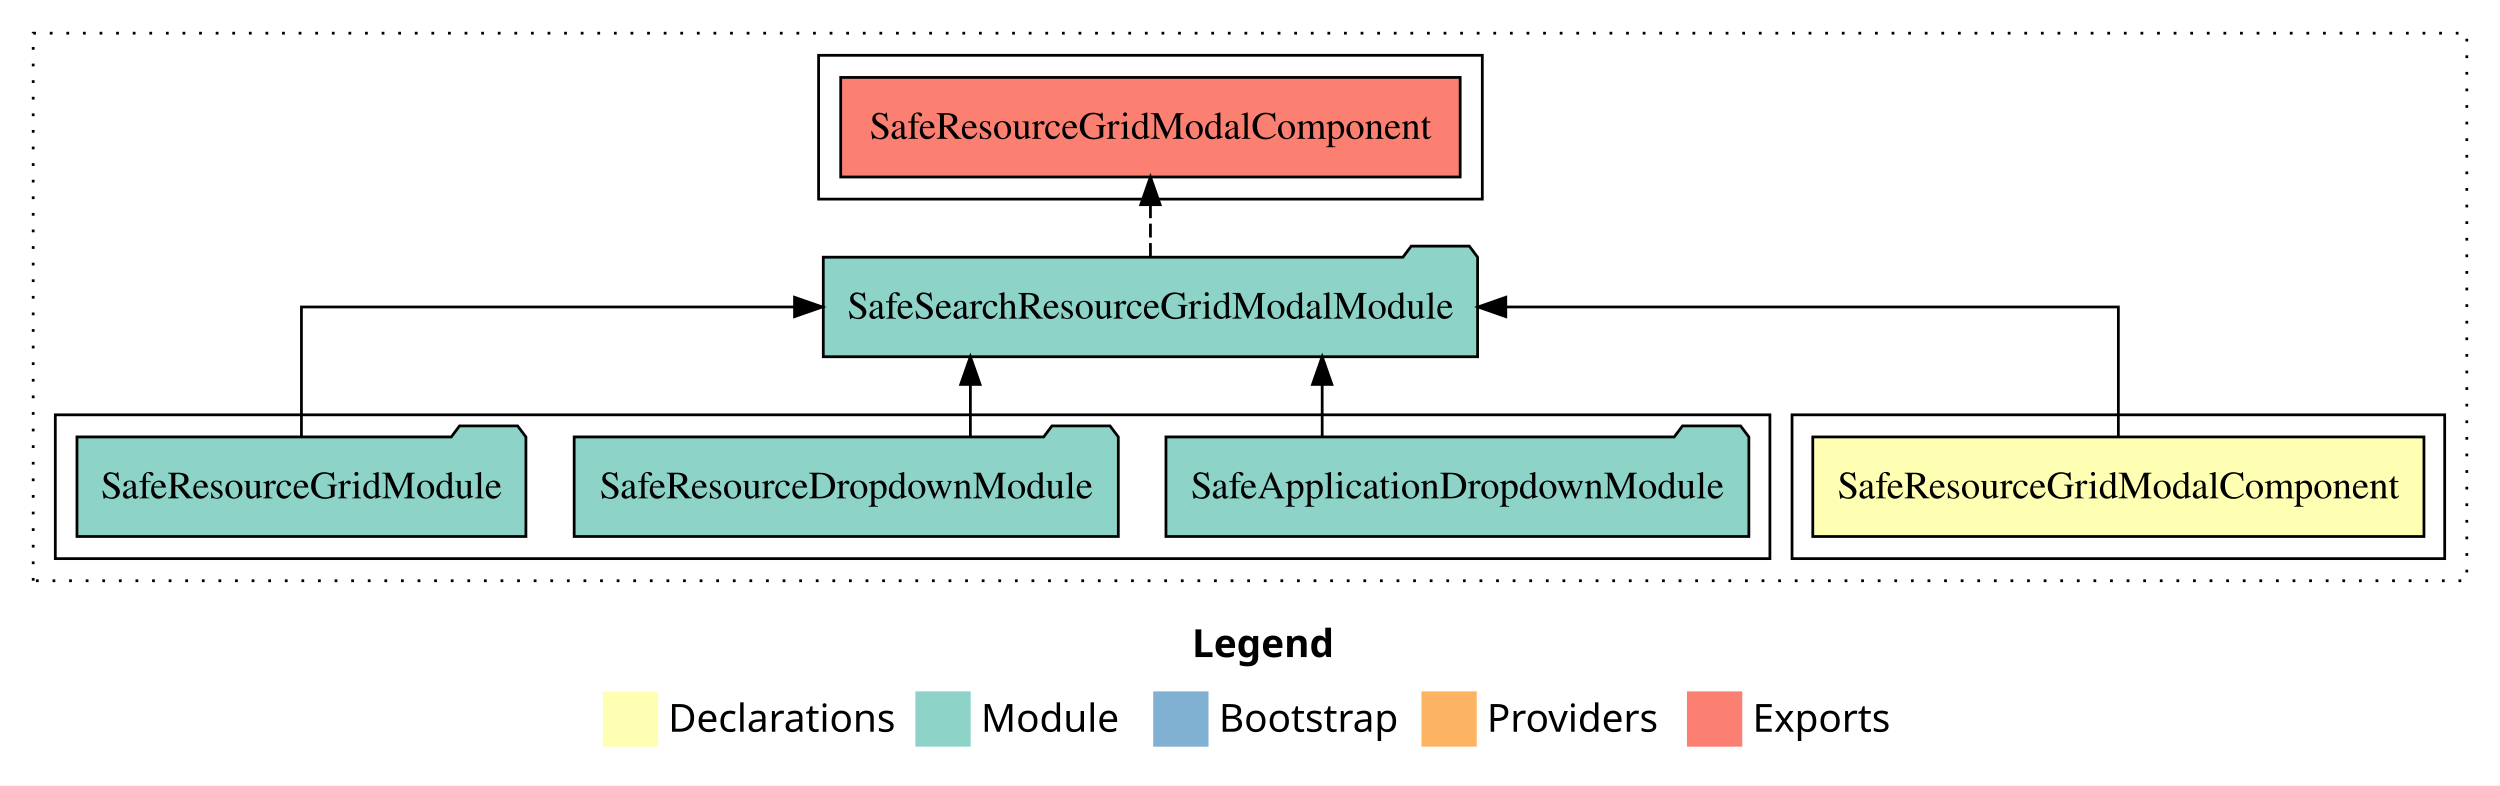
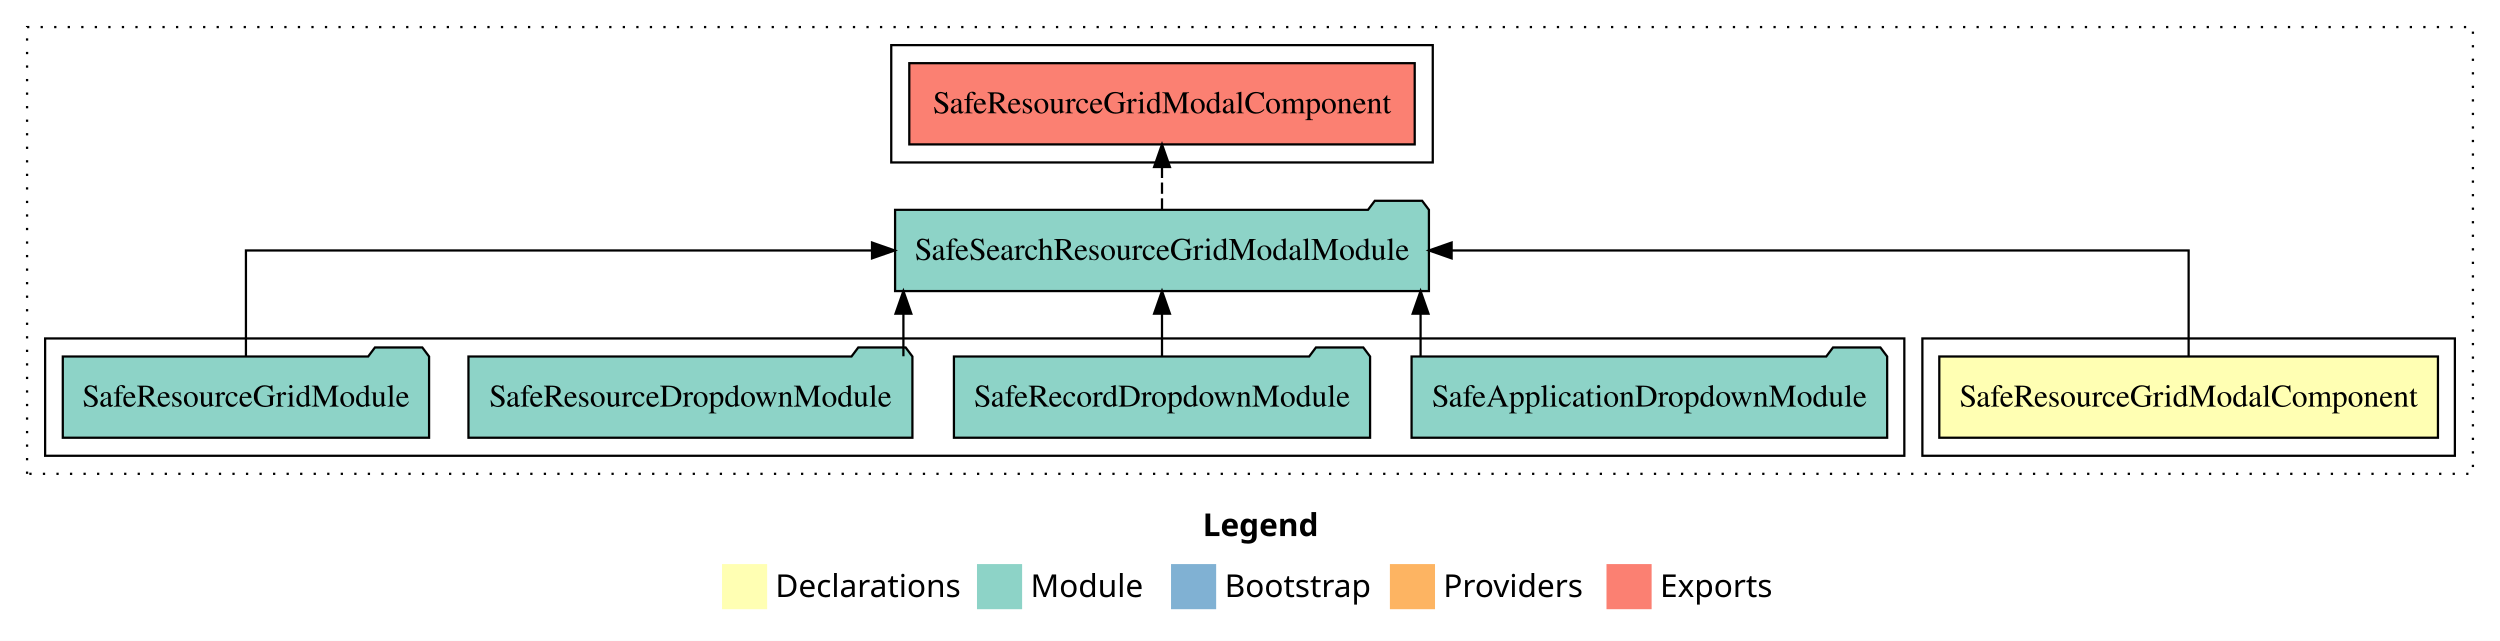
- <svg xmlns="http://www.w3.org/2000/svg" width="904pt" height="284pt" viewBox="0.00 0.00 904.00 284.00">
+ <svg xmlns="http://www.w3.org/2000/svg" width="1108pt" height="284pt" viewBox="0.00 0.00 1108.00 284.00">
  <g id="graph0" class="graph" transform="scale(1 1) rotate(0) translate(4 280)">
-     <polygon fill="white" stroke="transparent" points="-4,4 -4,-280 900,-280 900,4 -4,4" />
-     <text text-anchor="start" x="427.01" y="-42.4" font-family="sans-serif" font-weight="bold" font-size="14.00">Legend</text>
-     <polygon fill="#ffffb3" stroke="transparent" points="214,-10 214,-30 234,-30 234,-10 214,-10" />
-     <text text-anchor="start" x="237.63" y="-15.4" font-family="sans-serif" font-size="14.00">  Declarations</text>
-     <polygon fill="#8dd3c7" stroke="transparent" points="327,-10 327,-30 347,-30 347,-10 327,-10" />
-     <text text-anchor="start" x="350.73" y="-15.4" font-family="sans-serif" font-size="14.00">  Module</text>
-     <polygon fill="#80b1d3" stroke="transparent" points="413,-10 413,-30 433,-30 433,-10 413,-10" />
-     <text text-anchor="start" x="436.78" y="-15.4" font-family="sans-serif" font-size="14.00">  Bootstrap</text>
-     <polygon fill="#fdb462" stroke="transparent" points="510,-10 510,-30 530,-30 530,-10 510,-10" />
-     <text text-anchor="start" x="533.67" y="-15.4" font-family="sans-serif" font-size="14.00">  Providers</text>
-     <polygon fill="#fb8072" stroke="transparent" points="606,-10 606,-30 626,-30 626,-10 606,-10" />
-     <text text-anchor="start" x="629.73" y="-15.4" font-family="sans-serif" font-size="14.00">  Exports</text>
+     <polygon fill="white" stroke="transparent" points="-4,4 -4,-280 1104,-280 1104,4 -4,4" />
+     <text text-anchor="start" x="529.01" y="-42.4" font-family="sans-serif" font-weight="bold" font-size="14.00">Legend</text>
+     <polygon fill="#ffffb3" stroke="transparent" points="316,-10 316,-30 336,-30 336,-10 316,-10" />
+     <text text-anchor="start" x="339.63" y="-15.4" font-family="sans-serif" font-size="14.00">  Declarations</text>
+     <polygon fill="#8dd3c7" stroke="transparent" points="429,-10 429,-30 449,-30 449,-10 429,-10" />
+     <text text-anchor="start" x="452.73" y="-15.4" font-family="sans-serif" font-size="14.00">  Module</text>
+     <polygon fill="#80b1d3" stroke="transparent" points="515,-10 515,-30 535,-30 535,-10 515,-10" />
+     <text text-anchor="start" x="538.78" y="-15.4" font-family="sans-serif" font-size="14.00">  Bootstrap</text>
+     <polygon fill="#fdb462" stroke="transparent" points="612,-10 612,-30 632,-30 632,-10 612,-10" />
+     <text text-anchor="start" x="635.67" y="-15.4" font-family="sans-serif" font-size="14.00">  Providers</text>
+     <polygon fill="#fb8072" stroke="transparent" points="708,-10 708,-30 728,-30 728,-10 708,-10" />
+     <text text-anchor="start" x="731.73" y="-15.4" font-family="sans-serif" font-size="14.00">  Exports</text>
    <g id="clust1" class="cluster">
-       <polygon fill="none" stroke="black" stroke-dasharray="1,5" points="8,-70 8,-268 888,-268 888,-70 8,-70" />
+       <polygon fill="none" stroke="black" stroke-dasharray="1,5" points="8,-70 8,-268 1092,-268 1092,-70 8,-70" />
+     </g>
+     <g id="clust2" class="cluster">
+       <polygon fill="none" stroke="black" points="848,-78 848,-130 1084,-130 1084,-78 848,-78" />
+     </g>
+     <g id="clust4" class="cluster">
+       <polygon fill="none" stroke="black" points="16,-78 16,-130 840,-130 840,-78 16,-78" />
    </g>
    <g id="clust5" class="cluster">
-       <polygon fill="none" stroke="black" points="292,-208 292,-260 532,-260 532,-208 292,-208" />
-     </g>
-     <g id="clust2" class="cluster">
-       <polygon fill="none" stroke="black" points="644,-78 644,-130 880,-130 880,-78 644,-78" />
-     </g>
-     <g id="clust4" class="cluster">
-       <polygon fill="none" stroke="black" points="16,-78 16,-130 636,-130 636,-78 16,-78" />
+       <polygon fill="none" stroke="black" points="391,-208 391,-260 631,-260 631,-208 391,-208" />
    </g>
    <g id="node1" class="node">
-       <polygon fill="#ffffb3" stroke="black" points="872.5,-122 651.5,-122 651.5,-86 872.5,-86 872.5,-122" />
-       <text text-anchor="middle" x="762" y="-99.8" font-family="Times,serif" font-size="14.00">SafeResourceGridModalComponent</text>
+       <polygon fill="#ffffb3" stroke="black" points="1076.5,-122 855.5,-122 855.5,-86 1076.5,-86 1076.5,-122" />
+       <text text-anchor="middle" x="966" y="-99.8" font-family="Times,serif" font-size="14.00">SafeResourceGridModalComponent</text>
    </g>
    <g id="node2" class="node">
-       <polygon fill="#8dd3c7" stroke="black" points="530.3,-187 527.3,-191 506.3,-191 503.3,-187 293.7,-187 293.7,-151 530.3,-151 530.3,-187" />
-       <text text-anchor="middle" x="412" y="-164.8" font-family="Times,serif" font-size="14.00">SafeSearchResourceGridModalModule</text>
+       <polygon fill="#8dd3c7" stroke="black" points="629.3,-187 626.3,-191 605.3,-191 602.3,-187 392.7,-187 392.7,-151 629.3,-151 629.3,-187" />
+       <text text-anchor="middle" x="511" y="-164.8" font-family="Times,serif" font-size="14.00">SafeSearchResourceGridModalModule</text>
    </g>
    <g id="edge1" class="edge">
-       <path fill="none" stroke="black" d="M762,-122.11C762,-141.34 762,-169 762,-169 762,-169 540.49,-169 540.49,-169" />
-       <polygon fill="black" stroke="black" points="540.49,-165.5 530.49,-169 540.49,-172.5 540.49,-165.5" />
+       <path fill="none" stroke="black" d="M966,-122.11C966,-141.34 966,-169 966,-169 966,-169 639.36,-169 639.36,-169" />
+       <polygon fill="black" stroke="black" points="639.36,-165.5 629.36,-169 639.36,-172.5 639.36,-165.5" />
    </g>
-     <g id="node6" class="node">
-       <polygon fill="#fb8072" stroke="black" points="524,-252 300,-252 300,-216 524,-216 524,-252" />
-       <text text-anchor="middle" x="412" y="-229.8" font-family="Times,serif" font-size="14.00">SafeResourceGridModalComponent </text>
+     <g id="node7" class="node">
+       <polygon fill="#fb8072" stroke="black" points="623,-252 399,-252 399,-216 623,-216 623,-252" />
+       <text text-anchor="middle" x="511" y="-229.8" font-family="Times,serif" font-size="14.00">SafeResourceGridModalComponent </text>
    </g>
-     <g id="edge5" class="edge">
-       <path fill="none" stroke="black" stroke-dasharray="5,2" d="M412,-187.11C412,-187.11 412,-205.99 412,-205.99" />
-       <polygon fill="black" stroke="black" points="408.5,-205.99 412,-215.99 415.5,-205.99 408.5,-205.99" />
+     <g id="edge6" class="edge">
+       <path fill="none" stroke="black" stroke-dasharray="5,2" d="M511,-187.11C511,-187.11 511,-205.99 511,-205.99" />
+       <polygon fill="black" stroke="black" points="507.5,-205.99 511,-215.99 514.5,-205.99 507.5,-205.99" />
    </g>
    <g id="node3" class="node">
-       <polygon fill="#8dd3c7" stroke="black" points="628.39,-122 625.39,-126 604.39,-126 601.39,-122 417.61,-122 417.61,-86 628.39,-86 628.39,-122" />
-       <text text-anchor="middle" x="523" y="-99.8" font-family="Times,serif" font-size="14.00">SafeApplicationDropdownModule</text>
+       <polygon fill="#8dd3c7" stroke="black" points="832.39,-122 829.39,-126 808.39,-126 805.39,-122 621.61,-122 621.61,-86 832.39,-86 832.39,-122" />
+       <text text-anchor="middle" x="727" y="-99.8" font-family="Times,serif" font-size="14.00">SafeApplicationDropdownModule</text>
    </g>
    <g id="edge2" class="edge">
-       <path fill="none" stroke="black" d="M474.1,-122.11C474.1,-122.11 474.1,-140.99 474.1,-140.99" />
-       <polygon fill="black" stroke="black" points="470.6,-140.99 474.1,-150.99 477.6,-140.99 470.6,-140.99" />
+       <path fill="none" stroke="black" d="M625.6,-122.11C625.6,-122.11 625.6,-140.99 625.6,-140.99" />
+       <polygon fill="black" stroke="black" points="622.1,-140.99 625.6,-150.99 629.1,-140.99 622.1,-140.99" />
    </g>
    <g id="node4" class="node">
+       <polygon fill="#8dd3c7" stroke="black" points="603.22,-122 600.22,-126 579.22,-126 576.22,-122 418.78,-122 418.78,-86 603.22,-86 603.22,-122" />
+       <text text-anchor="middle" x="511" y="-99.8" font-family="Times,serif" font-size="14.00">SafeRecordDropdownModule</text>
+     </g>
+     <g id="edge3" class="edge">
+       <path fill="none" stroke="black" d="M511,-122.11C511,-122.11 511,-140.99 511,-140.99" />
+       <polygon fill="black" stroke="black" points="507.5,-140.99 511,-150.99 514.5,-140.99 507.5,-140.99" />
+     </g>
+     <g id="node5" class="node">
      <polygon fill="#8dd3c7" stroke="black" points="400.38,-122 397.38,-126 376.38,-126 373.38,-122 203.62,-122 203.62,-86 400.38,-86 400.38,-122" />
      <text text-anchor="middle" x="302" y="-99.8" font-family="Times,serif" font-size="14.00">SafeResourceDropdownModule</text>
    </g>
-     <g id="edge3" class="edge">
-       <path fill="none" stroke="black" d="M346.89,-122.11C346.89,-122.11 346.89,-140.99 346.89,-140.99" />
-       <polygon fill="black" stroke="black" points="343.39,-140.99 346.89,-150.99 350.39,-140.99 343.39,-140.99" />
+     <g id="edge4" class="edge">
+       <path fill="none" stroke="black" d="M396.39,-122.11C396.39,-122.11 396.39,-140.99 396.39,-140.99" />
+       <polygon fill="black" stroke="black" points="392.89,-140.99 396.39,-150.99 399.89,-140.99 392.89,-140.99" />
    </g>
-     <g id="node5" class="node">
+     <g id="node6" class="node">
      <polygon fill="#8dd3c7" stroke="black" points="186.17,-122 183.17,-126 162.17,-126 159.17,-122 23.83,-122 23.83,-86 186.17,-86 186.17,-122" />
      <text text-anchor="middle" x="105" y="-99.8" font-family="Times,serif" font-size="14.00">SafeResourceGridModule</text>
    </g>
-     <g id="edge4" class="edge">
-       <path fill="none" stroke="black" d="M105,-122.11C105,-141.34 105,-169 105,-169 105,-169 283.31,-169 283.31,-169" />
-       <polygon fill="black" stroke="black" points="283.31,-172.5 293.31,-169 283.31,-165.5 283.31,-172.5" />
+     <g id="edge5" class="edge">
+       <path fill="none" stroke="black" d="M105,-122.11C105,-141.34 105,-169 105,-169 105,-169 382.48,-169 382.48,-169" />
+       <polygon fill="black" stroke="black" points="382.48,-172.5 392.48,-169 382.48,-165.5 382.48,-172.5" />
    </g>
  </g>
</svg>
